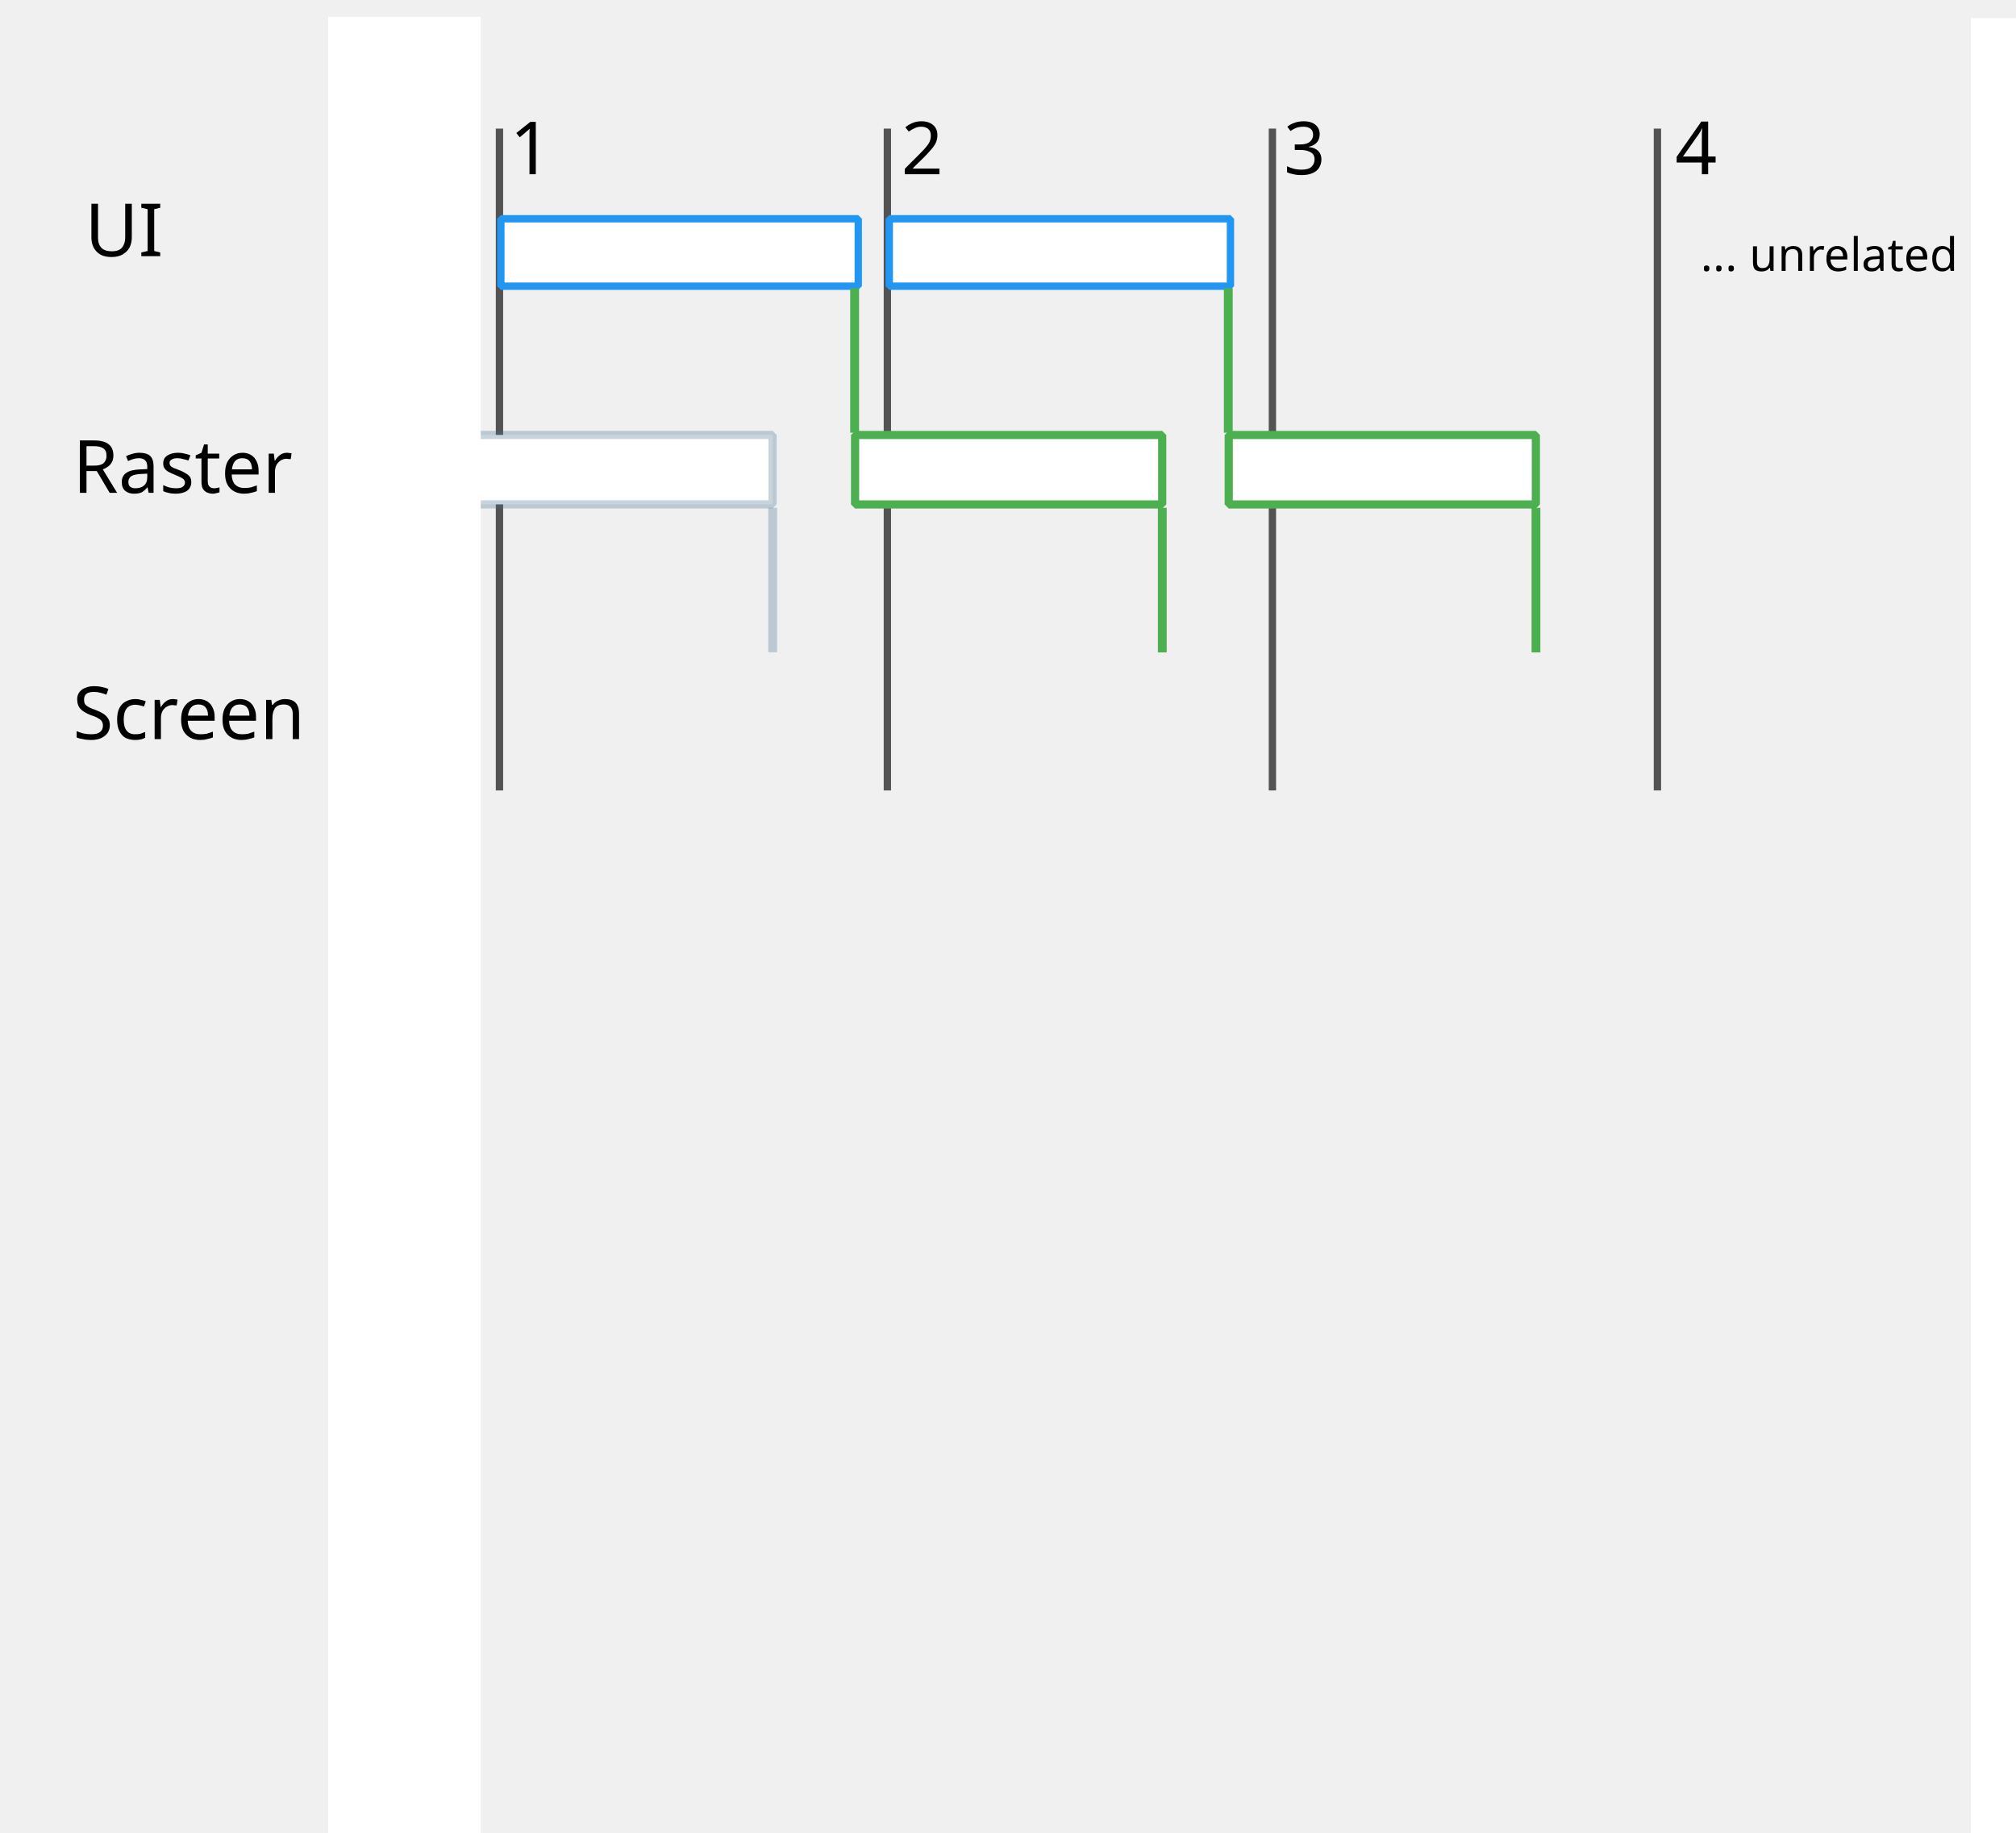
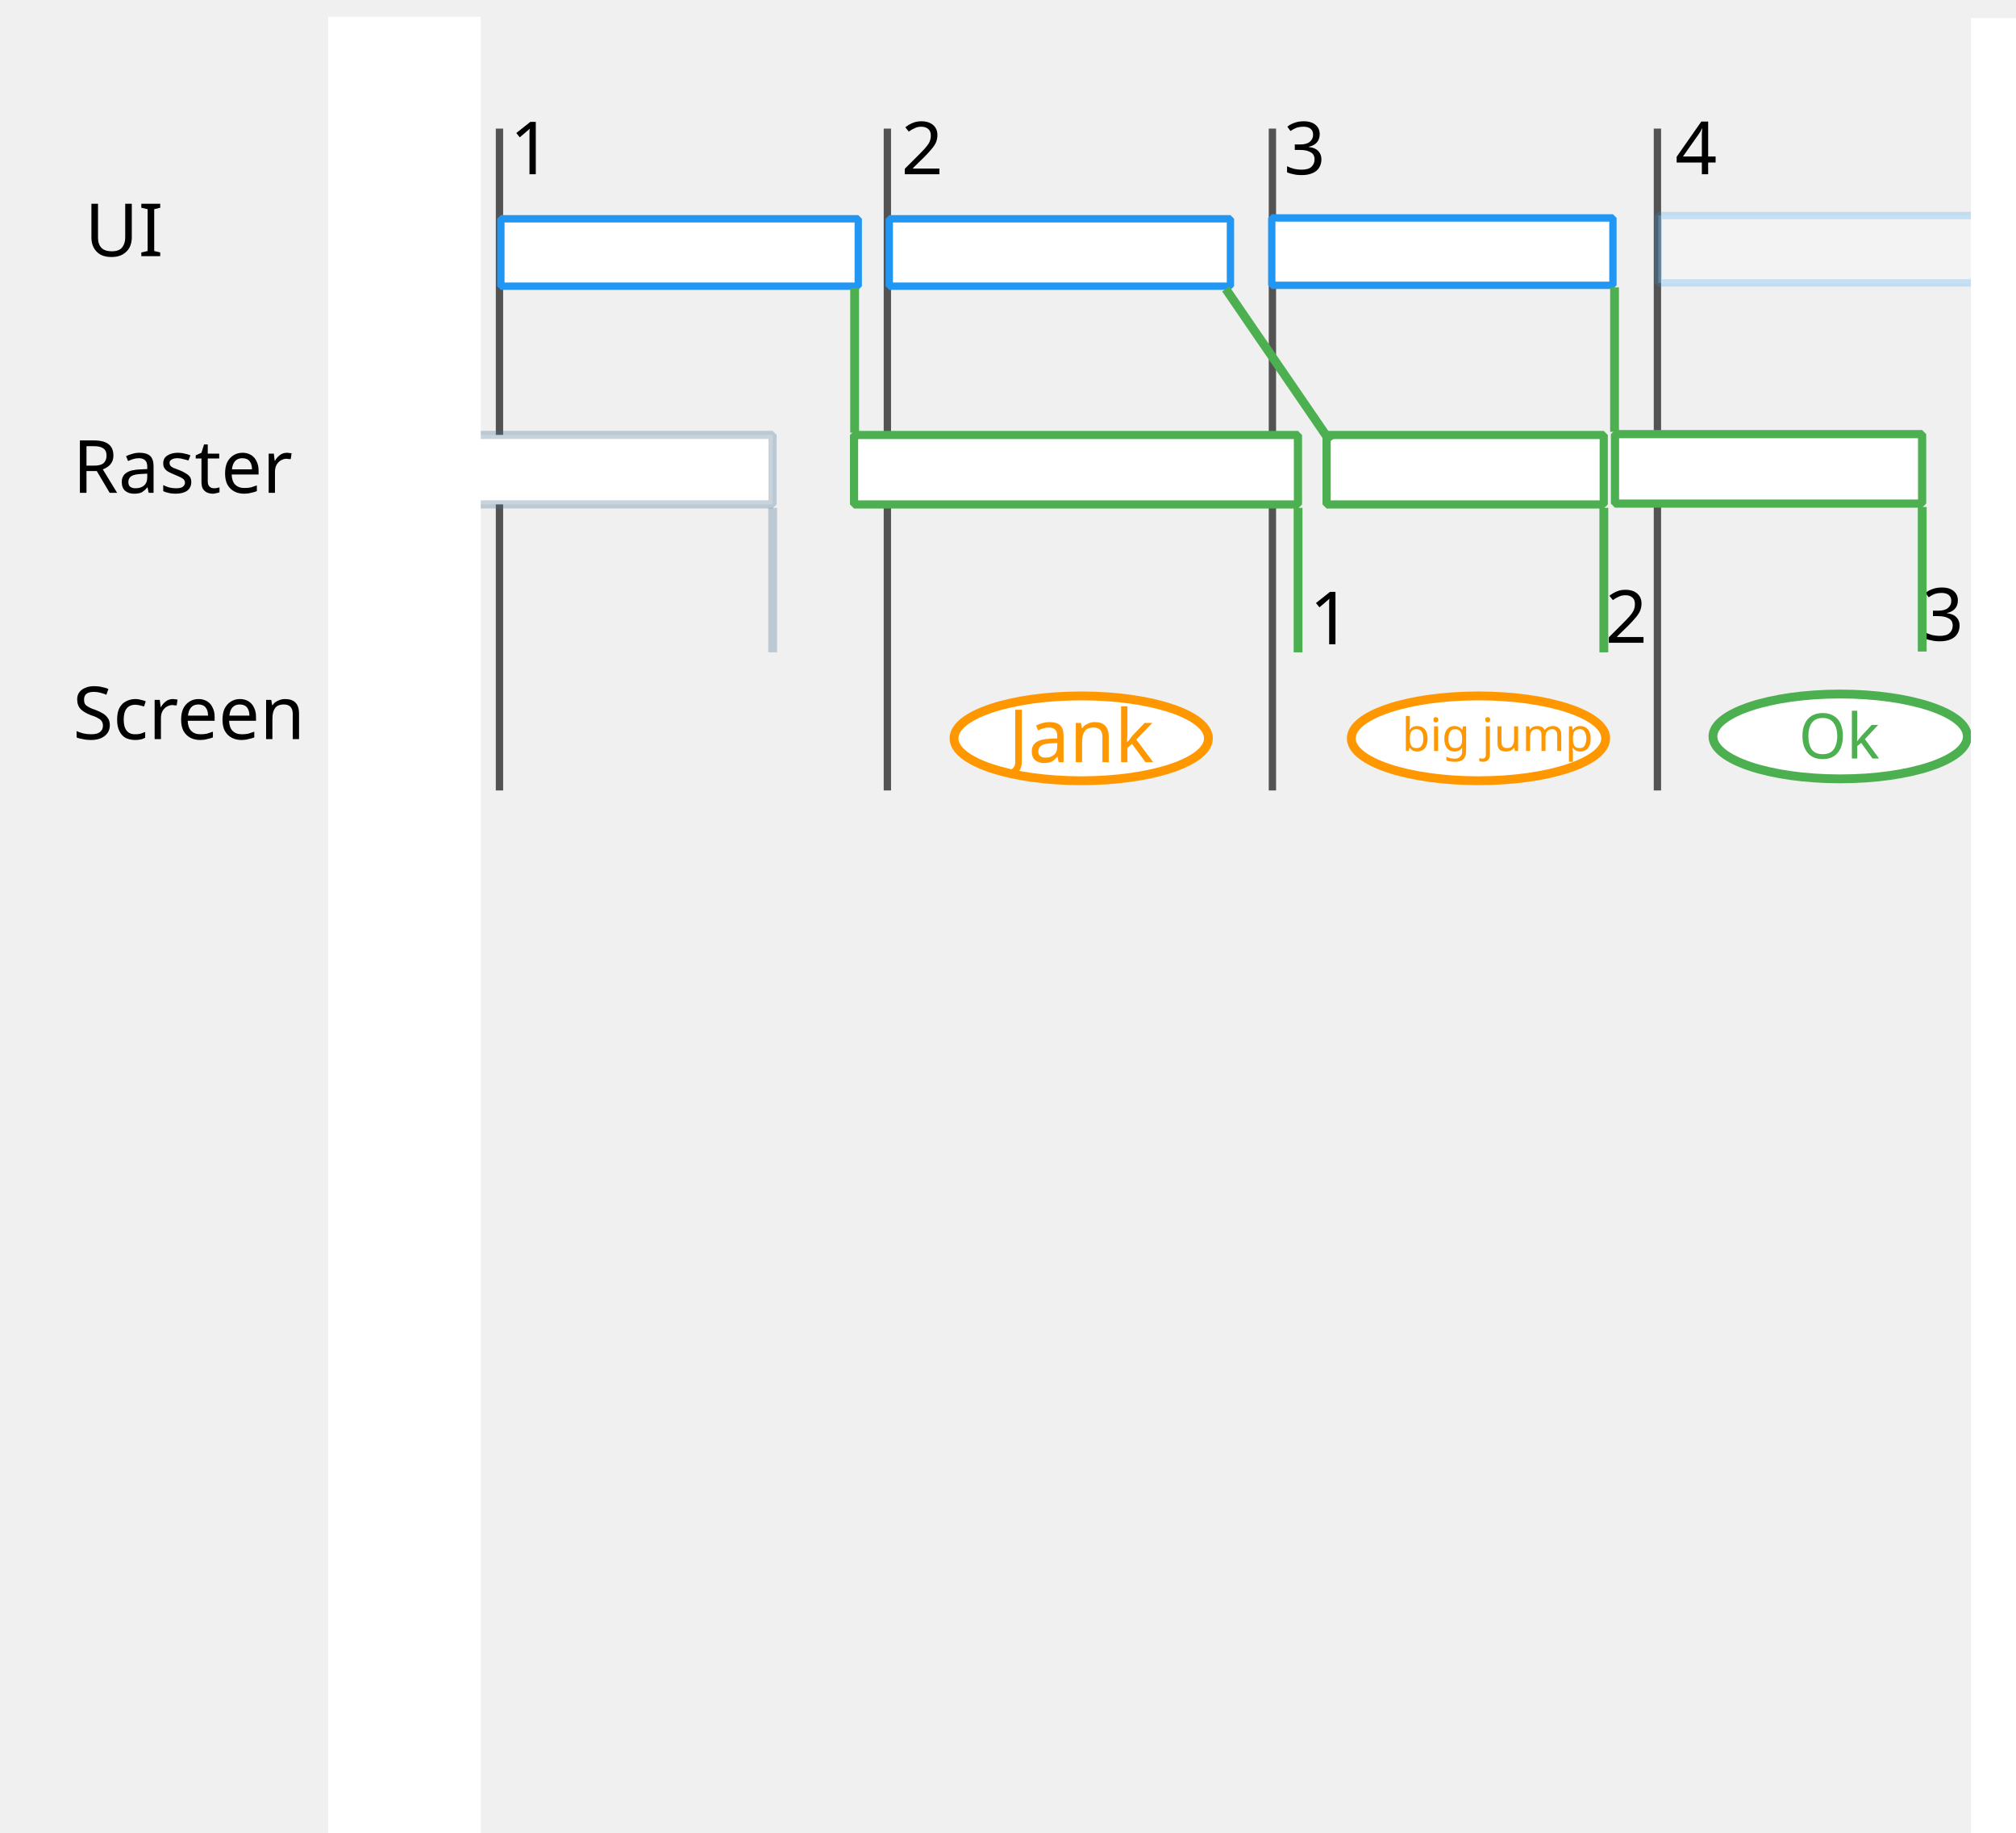
<svg xmlns="http://www.w3.org/2000/svg" width="110mm" height="100mm" viewBox="0 0 110 100" version="1.1" id="svg5">
  <defs id="defs2" />
  <g id="layer1">
    <path style="fill:none;fill-opacity:0.491;stroke:#535353;stroke-width:0.4;stroke-linecap:square;stroke-linejoin:bevel;stroke-miterlimit:3.9;stroke-dasharray:none;stroke-opacity:1" d="M 27.253,7.217 V 42.929" id="path17098" />
    <path style="fill:none;fill-opacity:0.491;stroke:#535353;stroke-width:0.4;stroke-linecap:square;stroke-linejoin:bevel;stroke-miterlimit:3.9;stroke-dasharray:none;stroke-opacity:1" d="M 48.418,7.217 V 42.929" id="path17100" />
    <path style="fill:none;fill-opacity:0.491;stroke:#535353;stroke-width:0.4;stroke-linecap:square;stroke-linejoin:bevel;stroke-miterlimit:3.9;stroke-dasharray:none;stroke-opacity:1" d="M 69.427,7.217 V 42.929" id="path17102" />
    <path style="fill:none;fill-opacity:0.491;stroke:#535353;stroke-width:0.4;stroke-linecap:square;stroke-linejoin:bevel;stroke-miterlimit:3.9;stroke-dasharray:none;stroke-opacity:1" d="M 90.435,7.217 V 42.929" id="path17104" />
    <text xml:space="preserve" style="font-size:4px;font-family:'Courier New';-inkscape-font-specification:'Courier New';text-align:center;text-anchor:middle;fill:none;fill-opacity:0.491;stroke:#000000;stroke-width:0.28;stroke-linecap:square;stroke-linejoin:bevel;stroke-miterlimit:3.9;stroke-dasharray:none;stroke-opacity:1" x="4.629" y="13.975" id="text17108">
      <tspan id="tspan17106" style="font-style:normal;font-variant:normal;font-weight:normal;font-stretch:normal;font-size:4px;font-family:'系統字體';-inkscape-font-specification:'系統字體';text-align:start;text-anchor:start;fill:#000000;fill-opacity:1;stroke:none;stroke-width:0.28;stroke-dasharray:none" x="4.629" y="13.975">UI</tspan>
    </text>
    <text xml:space="preserve" style="font-size:4px;font-family:'Courier New';-inkscape-font-specification:'Courier New';text-align:center;text-anchor:middle;fill:none;fill-opacity:0.491;stroke:#000000;stroke-width:0.28;stroke-linecap:square;stroke-linejoin:bevel;stroke-miterlimit:3.9;stroke-dasharray:none;stroke-opacity:1" x="3.97" y="26.888" id="text17112">
      <tspan id="tspan17110" style="font-style:normal;font-variant:normal;font-weight:normal;font-stretch:normal;font-size:4px;font-family:'系統字體';-inkscape-font-specification:'系統字體';text-align:start;text-anchor:start;fill:#000000;fill-opacity:1;stroke:none;stroke-width:0.28;stroke-dasharray:none" x="3.97" y="26.888">Raster</tspan>
    </text>
    <text xml:space="preserve" style="font-size:4px;font-family:'Courier New';-inkscape-font-specification:'Courier New';text-align:center;text-anchor:middle;fill:none;fill-opacity:0.491;stroke:#000000;stroke-width:0.28;stroke-linecap:square;stroke-linejoin:bevel;stroke-miterlimit:3.9;stroke-dasharray:none;stroke-opacity:1" x="3.978" y="40.329" id="text17116">
      <tspan id="tspan17114" style="font-style:normal;font-variant:normal;font-weight:normal;font-stretch:normal;font-size:4px;font-family:'系統字體';-inkscape-font-specification:'系統字體';text-align:start;text-anchor:start;fill:#000000;fill-opacity:1;stroke:none;stroke-width:0.28;stroke-dasharray:none" x="3.978" y="40.329">Screen</tspan>
    </text>
    <text xml:space="preserve" style="font-size:4px;font-family:'系統字體';-inkscape-font-specification:'系統字體';text-align:start;text-anchor:start;fill:#4caf50;fill-opacity:1;stroke:#4caf50;stroke-width:0.482;stroke-linecap:square;stroke-linejoin:bevel;stroke-miterlimit:3.9;stroke-dasharray:none;stroke-opacity:1" x="27.811" y="9.505" id="text17120">
      <tspan id="tspan17118" style="fill:#000000;fill-opacity:1;stroke:none;stroke-width:0.482" x="27.811" y="9.505">1</tspan>
    </text>
+     <text xml:space="preserve" style="font-size:4px;font-family:'系統字體';-inkscape-font-specification:'系統字體';text-align:start;text-anchor:start;fill:#4caf50;fill-opacity:1;stroke:#4caf50;stroke-width:0.482;stroke-linecap:square;stroke-linejoin:bevel;stroke-miterlimit:3.9;stroke-dasharray:none;stroke-opacity:1" x="71.445" y="35.15" id="text17120-4">
+       <tspan id="tspan17118-0" style="fill:#000000;fill-opacity:1;stroke:none;stroke-width:0.482" x="71.445" y="35.15">1</tspan>
+     </text>
    <text xml:space="preserve" style="font-size:4px;font-family:'系統字體';-inkscape-font-specification:'系統字體';text-align:start;text-anchor:start;fill:#4caf50;fill-opacity:1;stroke:#4caf50;stroke-width:0.482;stroke-linecap:square;stroke-linejoin:bevel;stroke-miterlimit:3.9;stroke-dasharray:none;stroke-opacity:1" x="49.18" y="9.505" id="text17124">
      <tspan id="tspan17122" style="fill:#000000;fill-opacity:1;stroke:none;stroke-width:0.482" x="49.18" y="9.505">2</tspan>
    </text>
+     <text xml:space="preserve" style="font-size:4px;font-family:'系統字體';-inkscape-font-specification:'系統字體';text-align:start;text-anchor:start;fill:#4caf50;fill-opacity:1;stroke:#4caf50;stroke-width:0.482;stroke-linecap:square;stroke-linejoin:bevel;stroke-miterlimit:3.9;stroke-dasharray:none;stroke-opacity:1" x="87.599" y="35.071" id="text17124-0">
+       <tspan id="tspan17122-9" style="fill:#000000;fill-opacity:1;stroke:none;stroke-width:0.482" x="87.599" y="35.071">2</tspan>
+     </text>
    <text xml:space="preserve" style="font-size:4px;font-family:'系統字體';-inkscape-font-specification:'系統字體';text-align:start;text-anchor:start;fill:#4caf50;fill-opacity:1;stroke:#4caf50;stroke-width:0.482;stroke-linecap:square;stroke-linejoin:bevel;stroke-miterlimit:3.9;stroke-dasharray:none;stroke-opacity:1" x="70.038" y="9.505" id="text17128">
      <tspan id="tspan17126" style="fill:#000000;fill-opacity:1;stroke:none;stroke-width:0.482" x="70.038" y="9.505">3</tspan>
+     </text>
+     <text xml:space="preserve" style="font-size:4px;font-family:'系統字體';-inkscape-font-specification:'系統字體';text-align:start;text-anchor:start;fill:#4caf50;fill-opacity:1;stroke:#4caf50;stroke-width:0.482;stroke-linecap:square;stroke-linejoin:bevel;stroke-miterlimit:3.9;stroke-dasharray:none;stroke-opacity:1" x="104.86" y="34.945" id="text17128-3">
+       <tspan id="tspan17126-7" style="fill:#000000;fill-opacity:1;stroke:none;stroke-width:0.482" x="104.86" y="34.945">3</tspan>
    </text>
    <text xml:space="preserve" style="font-size:4px;font-family:'系統字體';-inkscape-font-specification:'系統字體';text-align:start;text-anchor:start;fill:#4caf50;fill-opacity:1;stroke:#4caf50;stroke-width:0.482;stroke-linecap:square;stroke-linejoin:bevel;stroke-miterlimit:3.9;stroke-dasharray:none;stroke-opacity:1" x="91.407" y="9.505" id="text17132">
      <tspan id="tspan17130" style="fill:#000000;fill-opacity:1;stroke:none;stroke-width:0.482" x="91.407" y="9.505">4</tspan>
    </text>
    <g id="g17140" transform="translate(-20.38802,3.676805)" style="stroke:#437093;stroke-opacity:0.298">
      <rect style="fill:#ffffff;fill-opacity:1;stroke:#437093;stroke-width:0.447;stroke-linecap:square;stroke-linejoin:bevel;stroke-miterlimit:3.9;stroke-dasharray:none;stroke-opacity:0.298" id="rect17134" width="16.758" height="3.79" x="45.785" y="20.053" />
      <path style="fill:#ffffff;fill-opacity:1;stroke:#437093;stroke-width:0.482;stroke-linecap:square;stroke-linejoin:bevel;stroke-miterlimit:3.9;stroke-dasharray:none;stroke-opacity:0.298" d="m 45.761,12.285 v 7.403" id="path17136" />
      <path style="fill:#ffffff;fill-opacity:1;stroke:#437093;stroke-width:0.482;stroke-linecap:square;stroke-linejoin:bevel;stroke-miterlimit:3.9;stroke-dasharray:none;stroke-opacity:0.298" d="M 62.548,24.27 V 31.673" id="path17138" />
    </g>
    <rect style="fill:#ffffff;fill-opacity:1;stroke:#2196f3;stroke-width:0.4;stroke-linecap:square;stroke-linejoin:bevel;stroke-miterlimit:3.9;stroke-dasharray:none;stroke-opacity:1" id="rect17156" width="19.5" height="3.678" x="27.329" y="11.937" />
    <rect style="fill:#ffffff;fill-opacity:1;stroke:#2196f3;stroke-width:0.4;stroke-linecap:square;stroke-linejoin:bevel;stroke-miterlimit:3.9;stroke-dasharray:none;stroke-opacity:1" id="rect17158" width="18.615" height="3.678" x="48.522" y="11.937" />
-     <g id="g17788" transform="translate(-3.175,-42.33333)">
-       <rect style="fill:#ffffff;fill-opacity:1;stroke:#4caf50;stroke-width:0.447;stroke-linecap:square;stroke-linejoin:bevel;stroke-miterlimit:3.9;stroke-dasharray:none;stroke-opacity:1" id="rect17230" width="16.758" height="3.79" x="49.831" y="66.067" />
-       <path style="fill:#ffffff;fill-opacity:1;stroke:#4caf50;stroke-width:0.482;stroke-linecap:square;stroke-linejoin:bevel;stroke-miterlimit:3.9;stroke-dasharray:none;stroke-opacity:1" d="m 49.807,58.299 v 7.403" id="path17234" />
-       <path style="fill:#ffffff;fill-opacity:1;stroke:#4caf50;stroke-width:0.482;stroke-linecap:square;stroke-linejoin:bevel;stroke-miterlimit:3.9;stroke-dasharray:none;stroke-opacity:1" d="m 66.594,70.284 v 7.403" id="path17236" />
+     <rect style="fill:#ffffff;fill-opacity:1;stroke:#4caf50;stroke-width:0.447;stroke-linecap:square;stroke-linejoin:bevel;stroke-miterlimit:3.9;stroke-dasharray:none;stroke-opacity:1" id="rect17230" width="24.221" height="3.79" x="46.6" y="23.734" />
+     <path style="fill:#ffffff;fill-opacity:1;stroke:#4caf50;stroke-width:0.482;stroke-linecap:square;stroke-linejoin:bevel;stroke-miterlimit:3.9;stroke-dasharray:none;stroke-opacity:1" d="m 46.632,15.965 v 7.403" id="path17234" />
+     <path style="fill:#ffffff;fill-opacity:1;stroke:#4caf50;stroke-width:0.482;stroke-linecap:square;stroke-linejoin:bevel;stroke-miterlimit:3.9;stroke-dasharray:none;stroke-opacity:1" d="m 70.827,27.95 v 7.403" id="path17236" />
+     <rect style="fill:#ffffff;fill-opacity:1;stroke:#4caf50;stroke-width:0.447;stroke-linecap:square;stroke-linejoin:bevel;stroke-miterlimit:3.9;stroke-dasharray:none;stroke-opacity:1" id="rect19221" width="15.122" height="3.79" x="72.384" y="23.734" />
+     <path style="fill:#ffffff;fill-opacity:1;stroke:#4caf50;stroke-width:0.482;stroke-linecap:square;stroke-linejoin:bevel;stroke-miterlimit:3.9;stroke-dasharray:none;stroke-opacity:1" d="m 67.02,15.965 5.419,7.914" id="path19223" />
+     <path style="fill:#ffffff;fill-opacity:1;stroke:#4caf50;stroke-width:0.482;stroke-linecap:square;stroke-linejoin:bevel;stroke-miterlimit:3.9;stroke-dasharray:none;stroke-opacity:1" d="m 87.511,27.95 v 7.403" id="path19225" />
+     <rect style="fill:#ffffff;fill-opacity:1;stroke:none;stroke-width:0.866;stroke-linecap:square;stroke-linejoin:bevel;stroke-miterlimit:3.9;stroke-dasharray:none;stroke-opacity:1" id="rect5674-7" width="8.324" height="99.388" x="17.908" y="0.919" />
+     <rect style="fill:#ffffff;fill-opacity:1;stroke:#2196f3;stroke-width:0.4;stroke-linecap:square;stroke-linejoin:bevel;stroke-miterlimit:3.9;stroke-dasharray:none;stroke-opacity:1" id="rect17158-5" width="18.615" height="3.678" x="69.392" y="11.89" />
+     <rect style="fill:#ffffff;fill-opacity:0.221;stroke:#2196f3;stroke-width:0.4;stroke-linecap:square;stroke-linejoin:bevel;stroke-miterlimit:3.9;stroke-dasharray:none;stroke-opacity:0.221" id="rect17158-5-5" width="18.615" height="3.678" x="90.483" y="11.759" />
+     <g id="g19227" transform="translate(38.28826,-42.38022)">
+       <rect style="fill:#ffffff;fill-opacity:1;stroke:#4caf50;stroke-width:0.447;stroke-linecap:square;stroke-linejoin:bevel;stroke-miterlimit:3.9;stroke-dasharray:none;stroke-opacity:1" id="rect19221-5" width="16.758" height="3.79" x="49.831" y="66.067" />
+       <path style="fill:#ffffff;fill-opacity:1;stroke:#4caf50;stroke-width:0.482;stroke-linecap:square;stroke-linejoin:bevel;stroke-miterlimit:3.9;stroke-dasharray:none;stroke-opacity:1" d="m 49.807,58.299 v 7.403" id="path19223-9" />
+       <path style="fill:#ffffff;fill-opacity:1;stroke:#4caf50;stroke-width:0.482;stroke-linecap:square;stroke-linejoin:bevel;stroke-miterlimit:3.9;stroke-dasharray:none;stroke-opacity:1" d="m 66.594,70.284 v 7.403" id="path19225-5" />
    </g>
-     <g id="g19227" transform="translate(17.21302,-42.33333)">
-       <rect style="fill:#ffffff;fill-opacity:1;stroke:#4caf50;stroke-width:0.447;stroke-linecap:square;stroke-linejoin:bevel;stroke-miterlimit:3.9;stroke-dasharray:none;stroke-opacity:1" id="rect19221" width="16.758" height="3.79" x="49.831" y="66.067" />
-       <path style="fill:#ffffff;fill-opacity:1;stroke:#4caf50;stroke-width:0.482;stroke-linecap:square;stroke-linejoin:bevel;stroke-miterlimit:3.9;stroke-dasharray:none;stroke-opacity:1" d="m 49.807,58.299 v 7.403" id="path19223" />
-       <path style="fill:#ffffff;fill-opacity:1;stroke:#4caf50;stroke-width:0.482;stroke-linecap:square;stroke-linejoin:bevel;stroke-miterlimit:3.9;stroke-dasharray:none;stroke-opacity:1" d="m 66.594,70.284 v 7.403" id="path19225" />
+     <g id="g9686" transform="translate(-24.39046,7.461165)">
+       <ellipse style="fill:#ffffff;fill-opacity:1;stroke:#ff9800;stroke-width:0.482;stroke-linecap:square;stroke-linejoin:bevel;stroke-miterlimit:3.9;stroke-dasharray:none;stroke-opacity:1" id="path7285" cx="83.386" cy="32.823" rx="6.941" ry="2.314" />
+       <text xml:space="preserve" style="font-size:4px;font-family:'系統字體';-inkscape-font-specification:'系統字體';text-align:start;text-anchor:start;fill:#ff9800;fill-opacity:1;stroke:#ff9800;stroke-width:0.482;stroke-linecap:square;stroke-linejoin:bevel;stroke-miterlimit:3.9;stroke-dasharray:none;stroke-opacity:1" x="79.409" y="34.125" id="text8119">
+         <tspan id="tspan8117" style="fill:#ff9800;fill-opacity:1;stroke:none;stroke-width:0.482" x="79.409" y="34.125">Jank</tspan>
+       </text>
    </g>
-     <text xml:space="preserve" style="font-size:2.5px;font-family:'系統字體';-inkscape-font-specification:'系統字體';fill:#aab72e;fill-opacity:1;stroke:#cddc39;stroke-width:0.482;stroke-linecap:square;stroke-linejoin:bevel;stroke-miterlimit:3.9;stroke-opacity:1" x="92.784" y="14.782" id="text19569">
-       <tspan id="tspan19567" style="fill:#000000;fill-opacity:1;stroke:none;stroke-width:0.482" x="92.784" y="14.782">... unrelated ...</tspan>
-     </text>
-     <rect style="fill:#ffffff;fill-opacity:1;stroke:none;stroke-width:0.866;stroke-linecap:square;stroke-linejoin:bevel;stroke-miterlimit:3.9;stroke-dasharray:none;stroke-opacity:1" id="rect5674-7" width="8.324" height="99.388" x="17.908" y="0.919" />
+     <g id="g10970" transform="translate(17.01867,7.35892)">
+       <ellipse style="fill:#ffffff;fill-opacity:1;stroke:#4caf50;stroke-width:0.482;stroke-linecap:square;stroke-linejoin:bevel;stroke-miterlimit:3.9;stroke-dasharray:none;stroke-opacity:1" id="ellipse10964" cx="83.386" cy="32.823" rx="6.941" ry="2.314" />
+       <text xml:space="preserve" style="font-size:3.397px;font-family:'系統字體';-inkscape-font-specification:'系統字體';text-align:start;text-anchor:start;fill:#4caf50;fill-opacity:1;stroke:#ff9800;stroke-width:0.409;stroke-linecap:square;stroke-linejoin:bevel;stroke-miterlimit:3.9;stroke-dasharray:none;stroke-opacity:1" x="82.122" y="33.617" id="text10968" transform="scale(0.9879036,1.012244)">
+         <tspan id="tspan10966" style="fill:#4caf50;fill-opacity:1;stroke:none;stroke-width:0.409" x="82.122" y="33.617">Ok</tspan>
+       </text>
+     </g>
    <rect style="fill:#ffffff;fill-opacity:1;stroke:none;stroke-width:1.189;stroke-linecap:square;stroke-linejoin:bevel;stroke-miterlimit:3.9;stroke-dasharray:none;stroke-opacity:1" id="rect5674" width="12.762" height="99.149" x="107.541" y="0.986" />
+     <g id="g1934" transform="translate(-2.714569,7.461165)">
+       <ellipse style="fill:#ffffff;fill-opacity:1;stroke:#ff9800;stroke-width:0.482;stroke-linecap:square;stroke-linejoin:bevel;stroke-miterlimit:3.9;stroke-dasharray:none;stroke-opacity:1" id="ellipse1928" cx="83.386" cy="32.823" rx="6.941" ry="2.314" />
+       <text xml:space="preserve" style="font-size:2.5px;font-family:'系統字體';-inkscape-font-specification:'系統字體';text-align:start;text-anchor:start;fill:#ff9800;fill-opacity:1;stroke:#ff9800;stroke-width:0.482;stroke-linecap:square;stroke-linejoin:bevel;stroke-miterlimit:3.9;stroke-dasharray:none;stroke-opacity:1" x="79.205" y="33.511" id="text1932">
+         <tspan id="tspan1930" style="font-size:2.5px;fill:#ff9800;fill-opacity:1;stroke:none;stroke-width:0.482" x="79.205" y="33.511">big jump</tspan>
+       </text>
+     </g>
  </g>
</svg>
